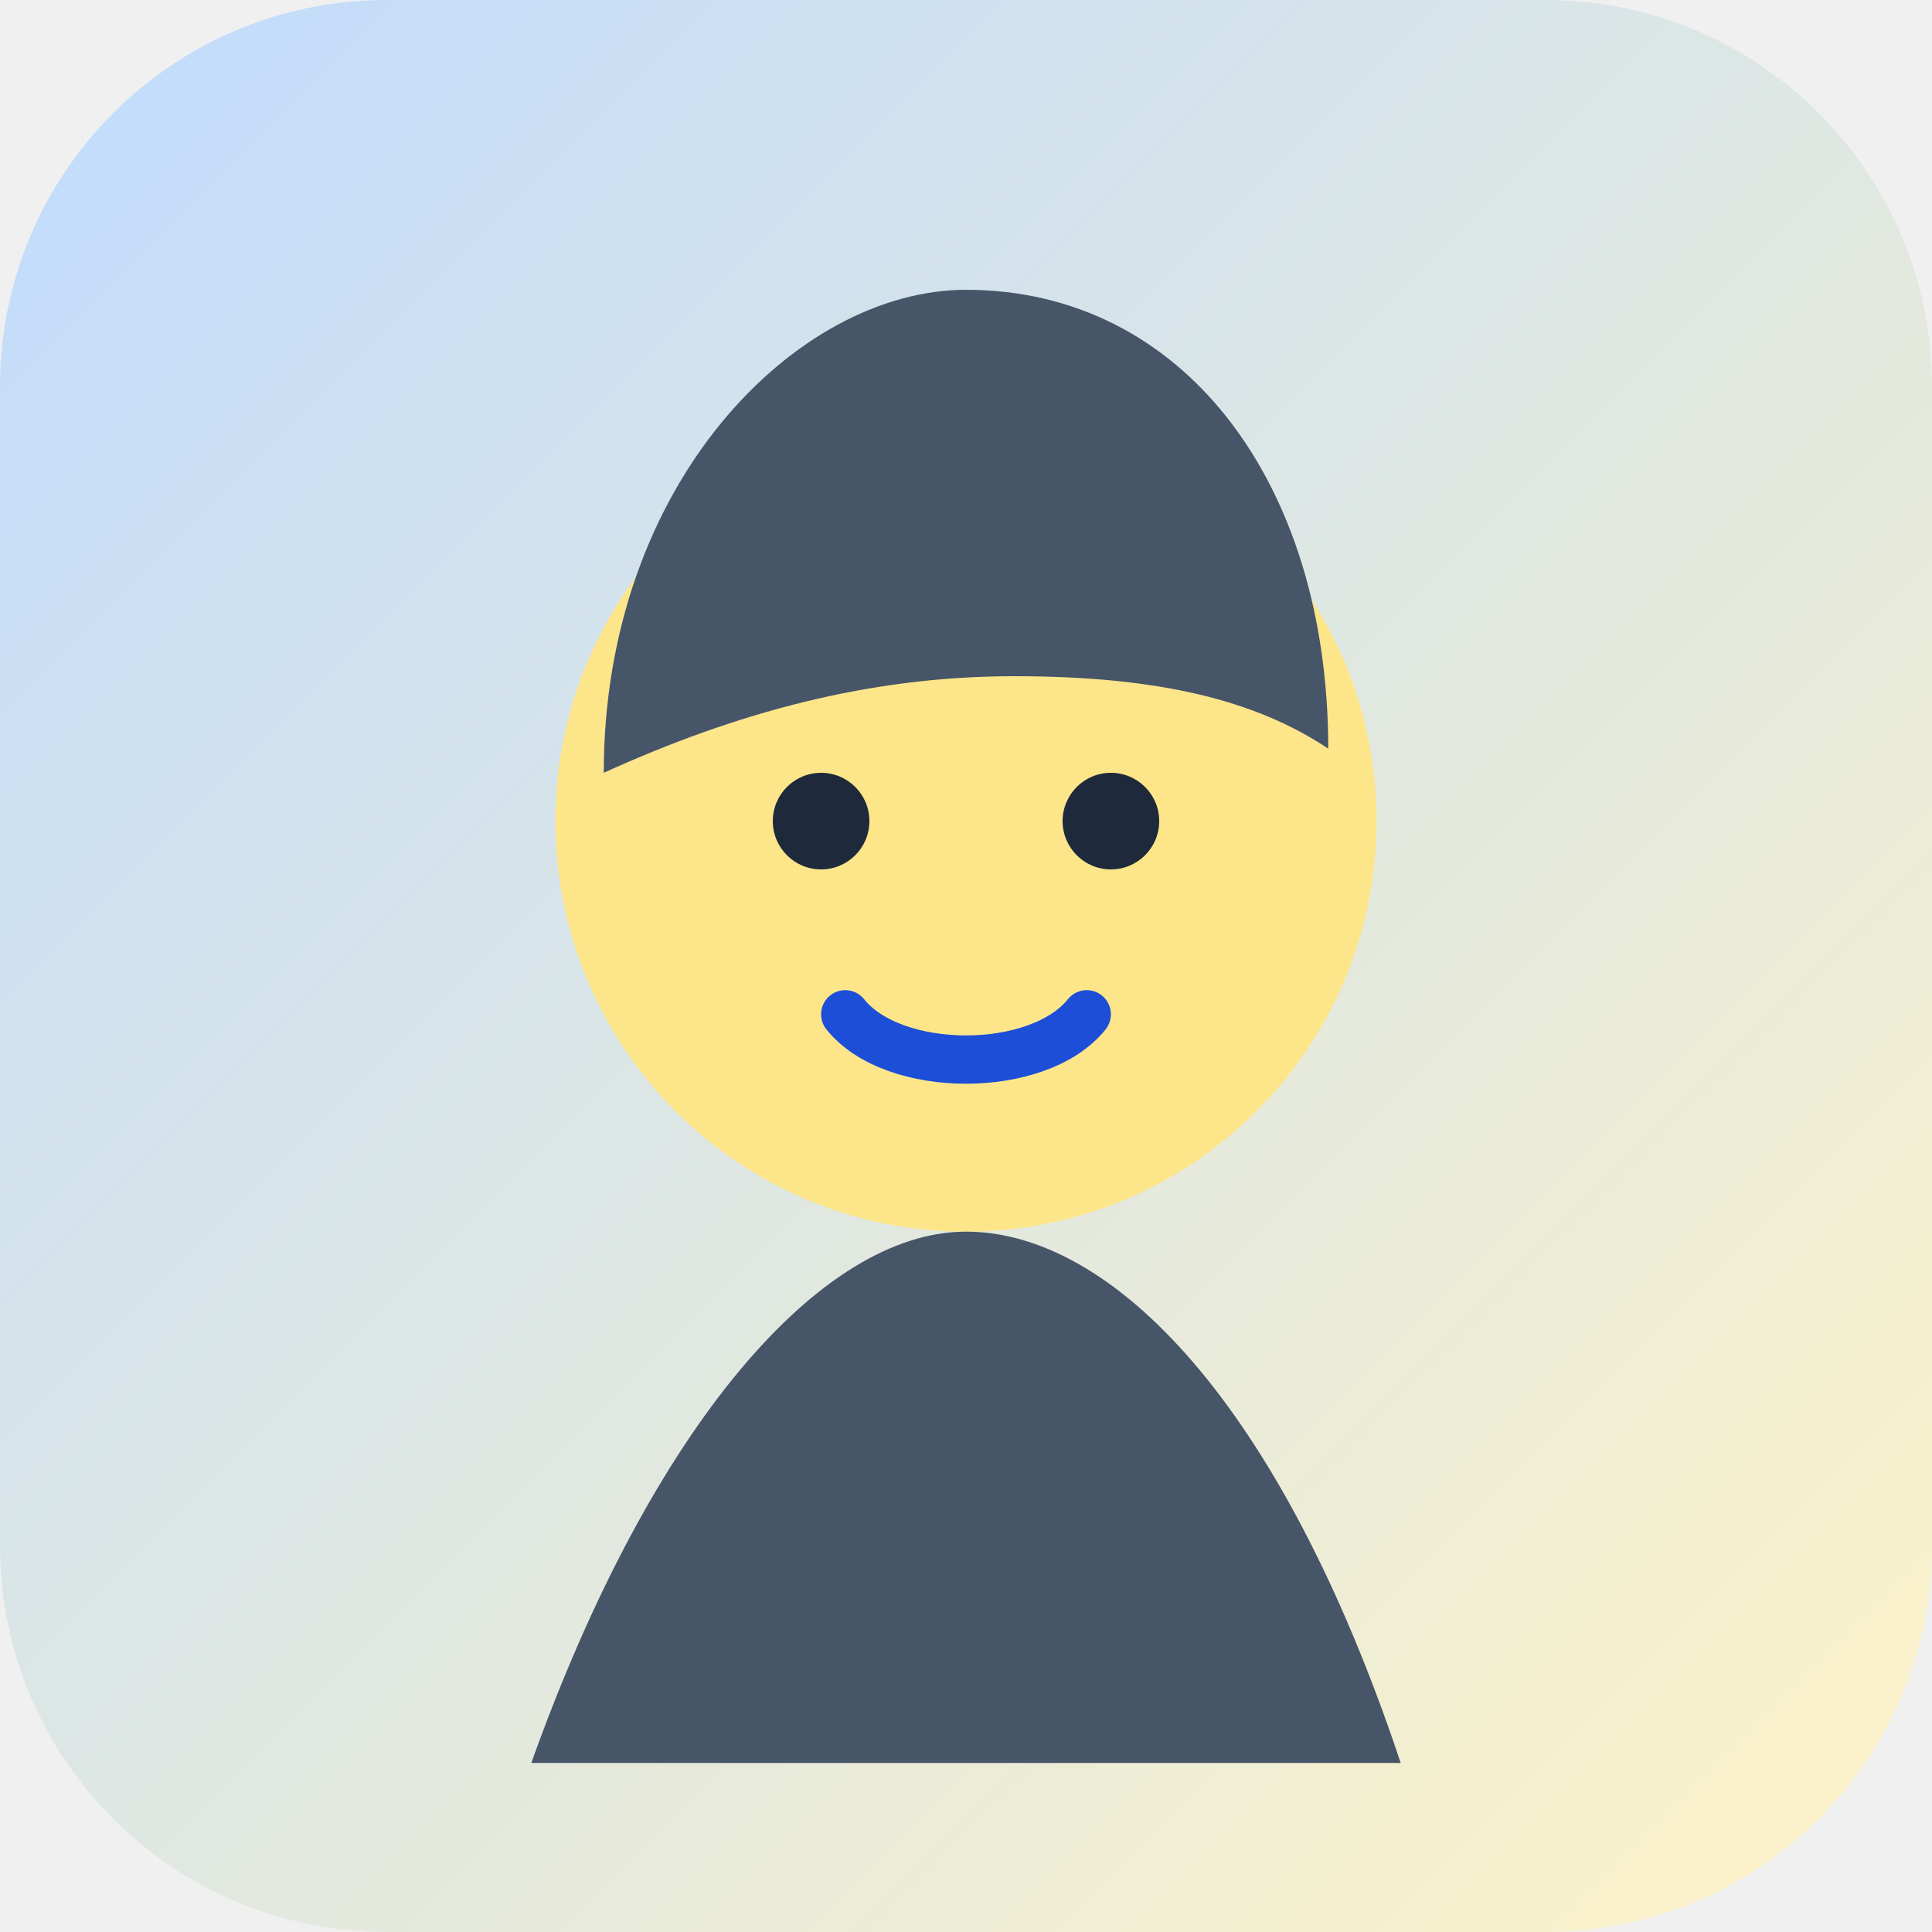
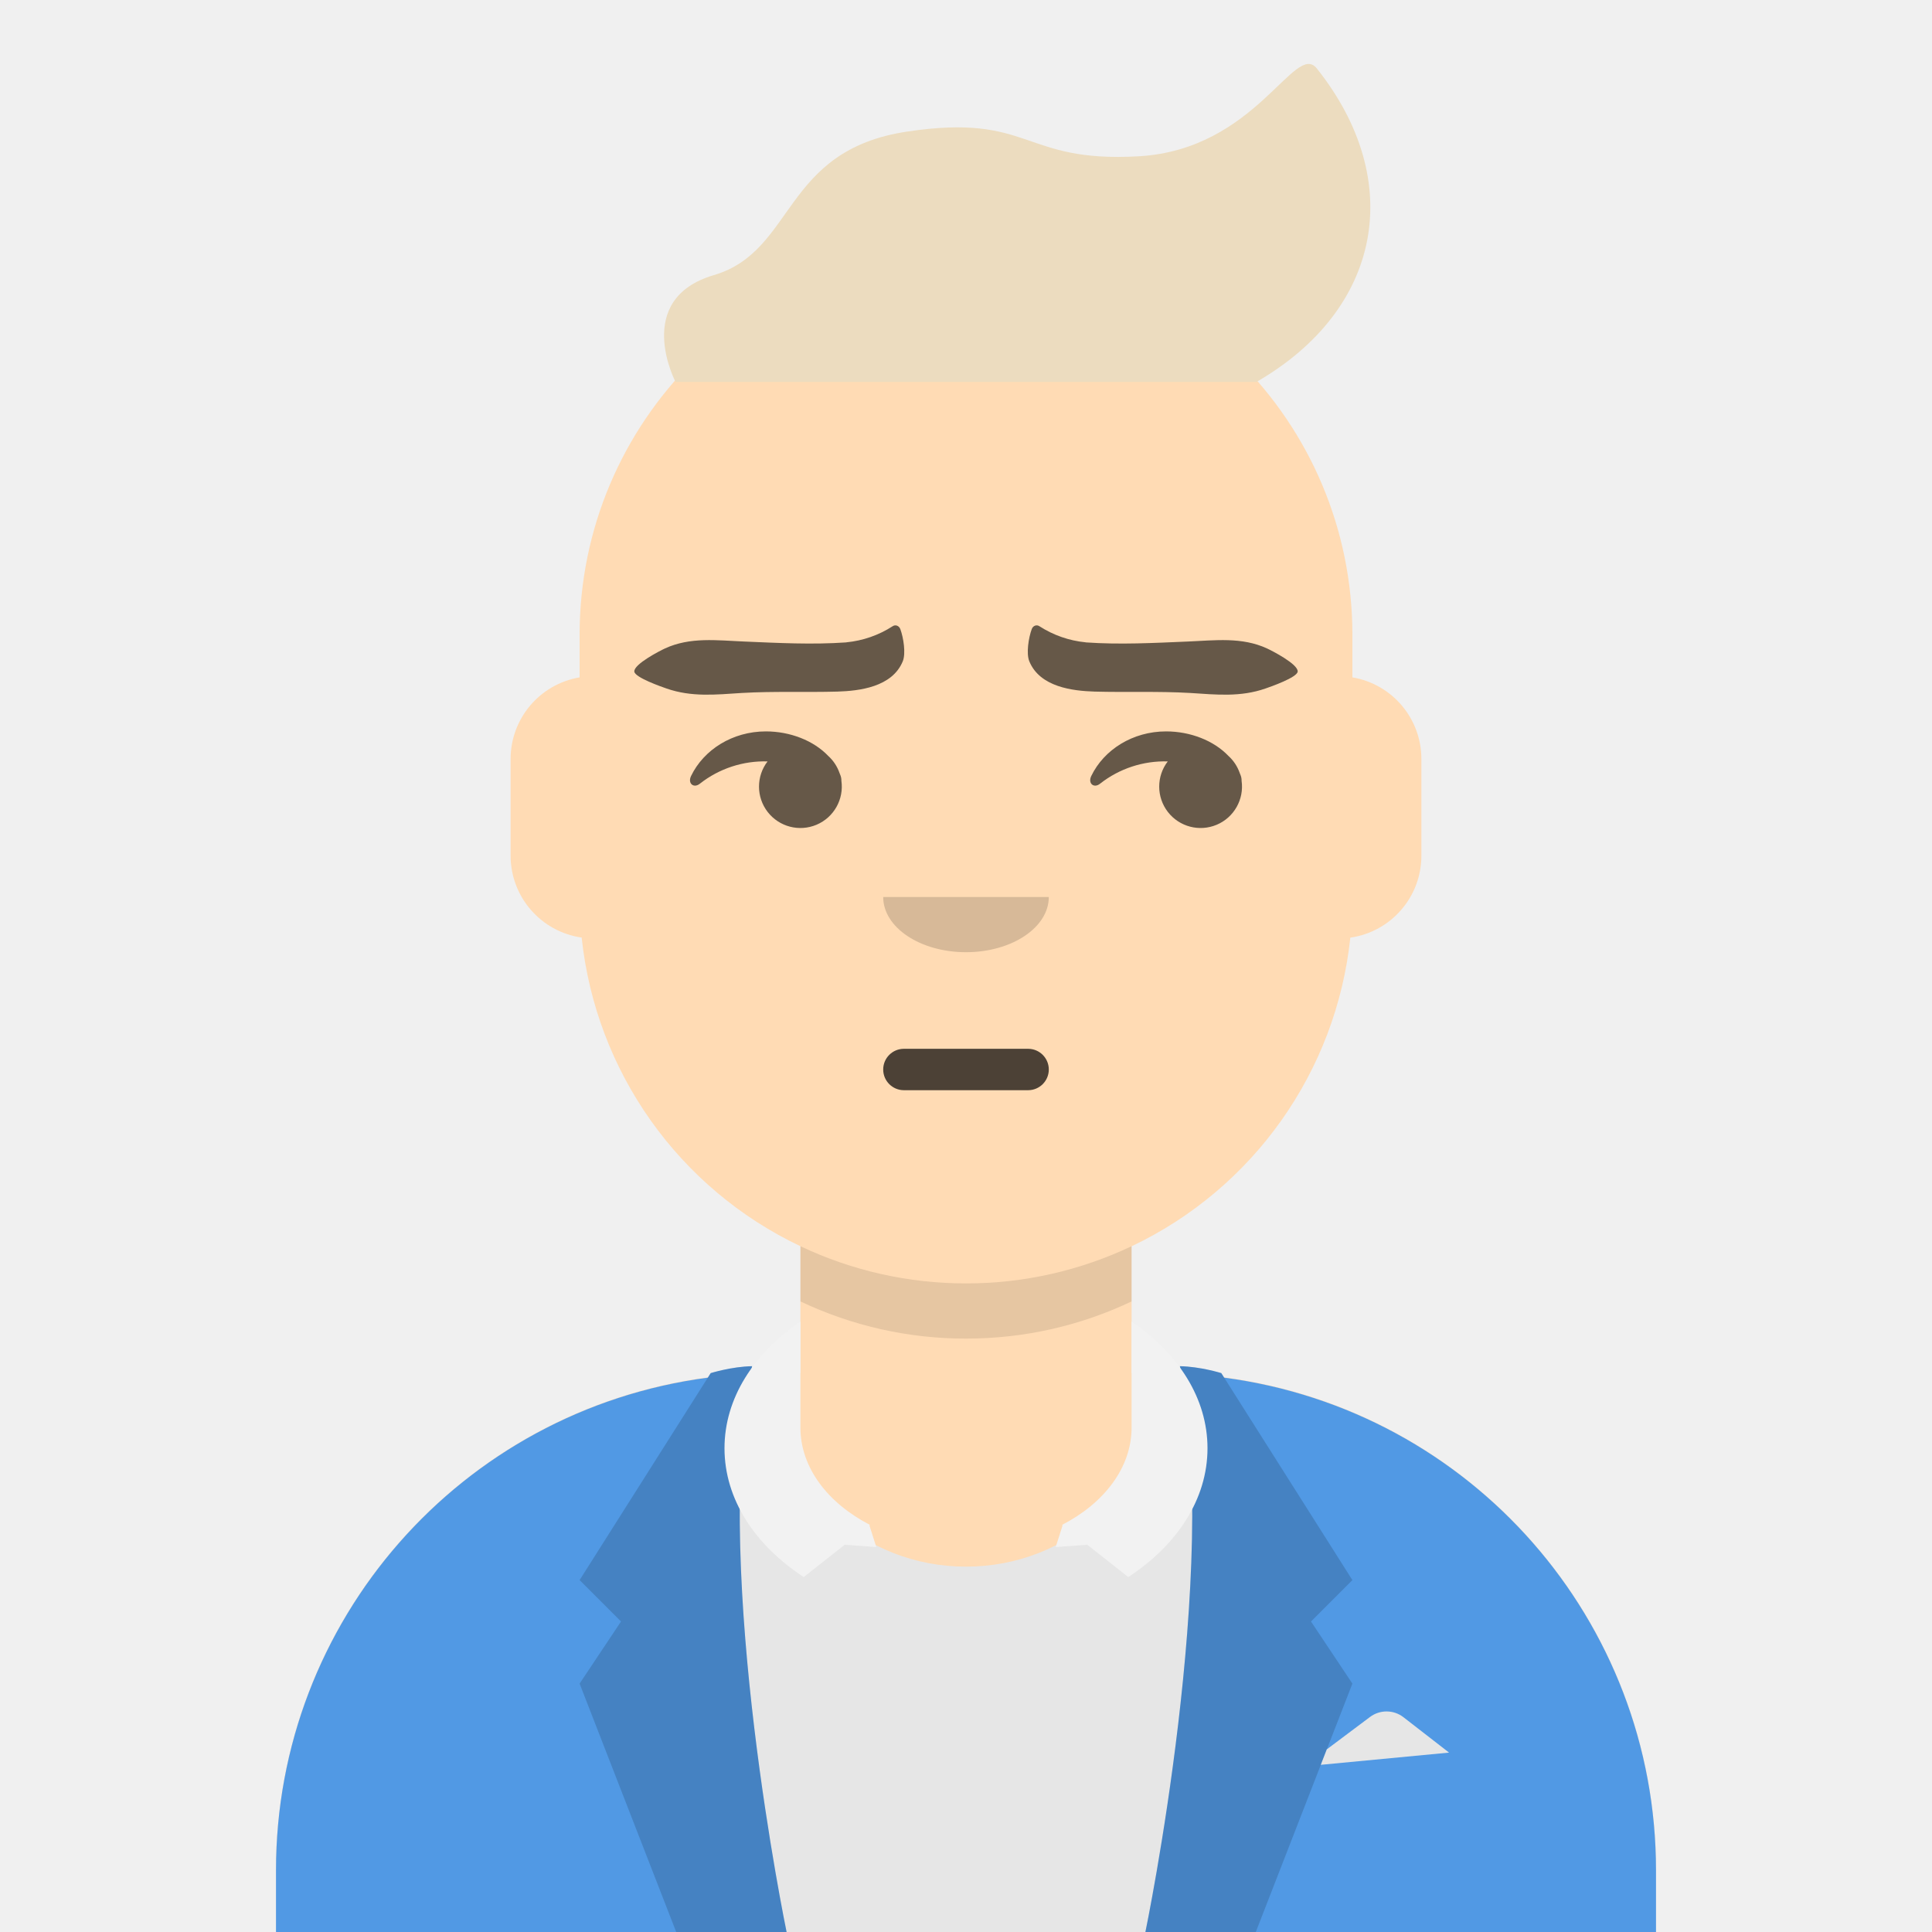
- <svg xmlns="http://www.w3.org/2000/svg" viewBox="0 0 160 160">
-   <defs>
-     <linearGradient id="luna-bg" x1="0" y1="0" x2="1" y2="1">
-       <stop offset="0%" stop-color="#bfdbfe" />
-       <stop offset="100%" stop-color="#fef3c7" />
-     </linearGradient>
-   </defs>
-   <rect width="160" height="160" rx="32" fill="url(#luna-bg)" />
-   <circle cx="80" cy="68" r="34" fill="#fde68a" />
-   <path d="M44 146c10-28 24-44 36-44s26 14 36 44" fill="#475569" />
-   <path d="M50 64c0-24 16-40 30-40 18 0 30 16 30 38-6-4-14-6-26-6-12 0-23 3-34 8Z" fill="#475569" />
-   <circle cx="68" cy="68" r="4" fill="#1e293b" />
-   <circle cx="92" cy="68" r="4" fill="#1e293b" />
-   <path d="M70 84c4 5 16 5 20 0" stroke="#1d4ed8" stroke-width="4" stroke-linecap="round" fill="none" />
+ <svg xmlns="http://www.w3.org/2000/svg" viewBox="0 0 280 280" fill="none" shape-rendering="auto">
+   <mask id="viewboxMask">
+     <rect width="280" height="280" rx="0" ry="0" x="0" y="0" fill="#fff" />
+   </mask>
+   <g mask="url(#viewboxMask)">
+     <g transform="translate(8)">
+       <path d="M132 36a56 56 0 0 0-56 56v6.17A12 12 0 0 0 66 110v14a12 12 0 0 0 10.3 11.88 56.04 56.04 0 0 0 31.7 44.73v18.4h-4a72 72 0 0 0-72 72v9h200v-9a72 72 0 0 0-72-72h-4v-18.39a56.04 56.04 0 0 0 31.7-44.73A12 12 0 0 0 198 124v-14a12 12 0 0 0-10-11.83V92a56 56 0 0 0-56-56Z" fill="#ffdbb4" />
+       <path d="M108 180.61v8a55.79 55.79 0 0 0 24 5.39c8.59 0 16.73-1.93 24-5.39v-8a55.79 55.79 0 0 1-24 5.39 55.79 55.79 0 0 1-24-5.39Z" fill="#000" fill-opacity=".1" />
+       <g transform="translate(0 170)">
+         <path d="M132 57.05c14.91 0 27-11.2 27-25 0-1.01-.06-2.01-.2-3h1.2a72 72 0 0 1 72 72V110H32v-8.95a72 72 0 0 1 72-72h1.2c-.14.99-.2 1.99-.2 3 0 13.8 12.09 25 27 25Z" fill="#E6E6E6" />
+         <path d="M100.78 29.12 101 28c-2.96.05-6 1-6 1l-.42.66A72.01 72.01 0 0 0 32 101.06V110h74s-10.7-51.56-5.24-80.8l.02-.08ZM158 110s11-53 5-82c2.96.05 6 1 6 1l.42.66a72.01 72.01 0 0 1 62.58 71.4V110h-74Z" fill="#5199e4" />
+         <path d="M101 28c-6 29 5 82 5 82H90L76 74l6-9-6-6 19-30s3.04-.95 6-1ZM163 28c6 29-5 82-5 82h16l14-36-6-9 6-6-19-30s-3.04-.95-6-1Z" fill-rule="evenodd" clip-rule="evenodd" fill="#000" fill-opacity=".15" />
+         <path d="M108 21.54c-6.77 4.6-11 11.12-11 18.35 0 7.4 4.43 14.05 11.48 18.67l5.94-4.68 4.58.33-1-3.15.08-.06c-6.1-3.15-10.08-8.3-10.08-14.12V21.54ZM156 36.88c0 5.82-3.98 10.97-10.08 14.12l.08.06-1 3.15 4.58-.33 5.94 4.68C162.57 53.94 167 47.29 167 39.89c0-7.23-4.23-13.75-11-18.35v15.34Z" fill="#F2F2F2" />
+         <path d="m183.42 85.77.87-2.24 6.27-4.7a4 4 0 0 1 4.85.05l6.6 5.12-18.59 1.77Z" fill="#E6E6E6" />
+       </g>
+       <g transform="translate(78 134)">
+         <rect x="42" y="18" width="24" height="6" rx="3" fill="#000" fill-opacity=".7" />
+       </g>
+       <g transform="translate(104 122)">
+         <path fill-rule="evenodd" clip-rule="evenodd" d="M16 8c0 4.42 5.37 8 12 8s12-3.58 12-8" fill="#000" fill-opacity=".16" />
+       </g>
+       <g transform="translate(76 90)">
+         <path d="M27 16c-4.84 0-9 2.65-10.84 6.45-.54 1.1.39 1.85 1.28 1.12a15.13 15.13 0 0 1 9.8-3.22 6 6 0 1 0 10.7 2.8 2 2 0 0 0-.12-.74l-.15-.38a6 6 0 0 0-1.64-2.48C33.9 17.32 30.5 16 27 16ZM85 16c-4.84 0-9 2.65-10.84 6.45-.54 1.1.39 1.85 1.28 1.12a15.13 15.13 0 0 1 9.8-3.22 6 6 0 1 0 10.7 2.8 2 2 0 0 0-.12-.74l-.15-.38a6 6 0 0 0-1.64-2.48C91.9 17.32 88.5 16 85 16Z" fill="#000" fill-opacity=".6" />
+       </g>
+       <g transform="translate(76 82)">
+         <path d="M38.66 11.1c-5 .35-9.92.08-14.92-.13-3.83-.16-7.72-.68-11.37 1.01-.7.32-4.53 2.28-4.44 3.35.07.85 3.93 2.2 4.63 2.44 3.67 1.29 7.18.9 10.95.66 4.64-.27 9.25-.07 13.87-.2 3.12-.1 7.92-.63 9.46-4.4.46-1.14.1-3.42-.36-4.66-.19-.5-.72-.69-1.13-.4a15.04 15.04 0 0 1-6.68 2.32ZM73.34 11.1c5 .35 9.92.08 14.92-.13 3.83-.16 7.72-.68 11.37 1.01.7.32 4.53 2.28 4.44 3.35-.07.85-3.93 2.2-4.63 2.44-3.67 1.29-7.18.9-10.95.66-4.63-.27-9.24-.07-13.86-.2-3.12-.1-7.92-.63-9.46-4.4-.46-1.14-.1-3.42.36-4.66.18-.5.72-.69 1.13-.4a15.04 15.04 0 0 0 6.68 2.32Z" fill-rule="evenodd" clip-rule="evenodd" fill="#000" fill-opacity=".6" />
+       </g>
+       <g transform="translate(-1)">
+         <path fill-rule="evenodd" clip-rule="evenodd" d="M90.91 55.36h84.18c18.24-10.53 21.67-29.2 8.76-45.43-3.21-4.04-8.76 11.75-25.82 12.72-17.06.98-15.42-6.3-33.57-3.58-18.15 2.73-16.15 17.3-28 20.8-11.84 3.5-5.55 15.5-5.55 15.5Z" fill="#ecdcbf" />
+       </g>
+       <g transform="translate(49 72)" />
+       <g transform="translate(62 42)" />
+     </g>
+   </g>
</svg>
